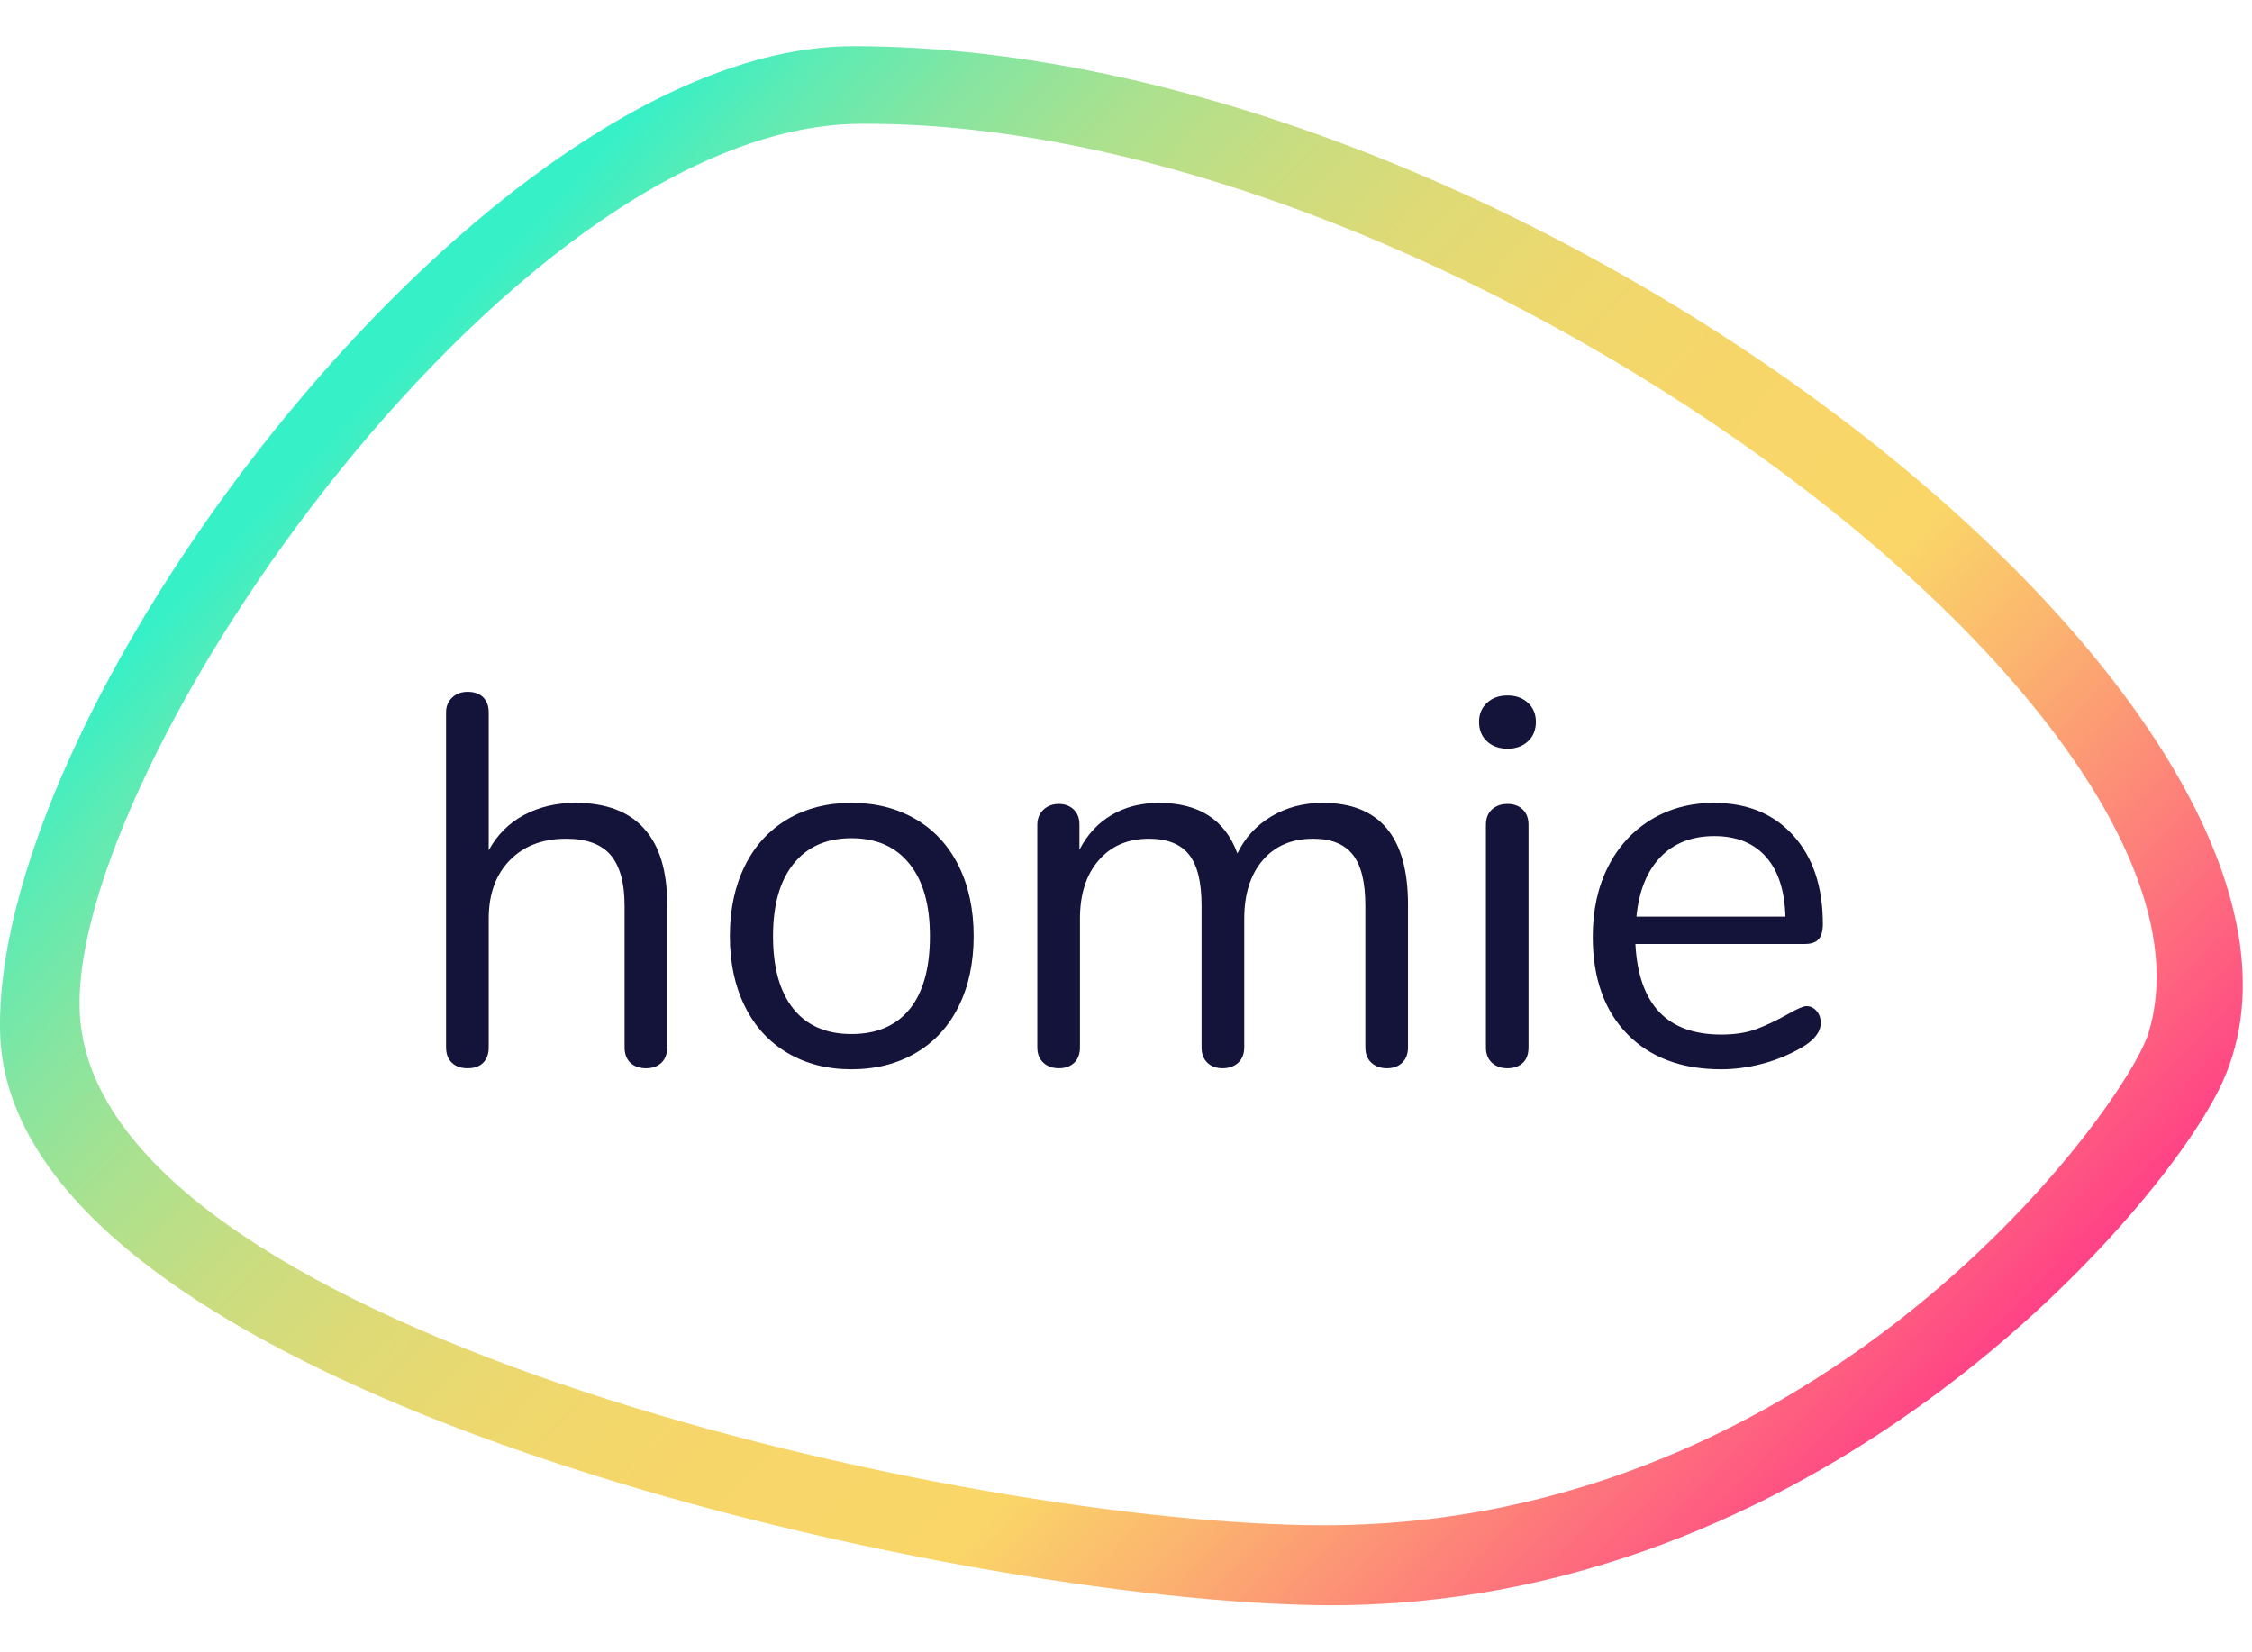
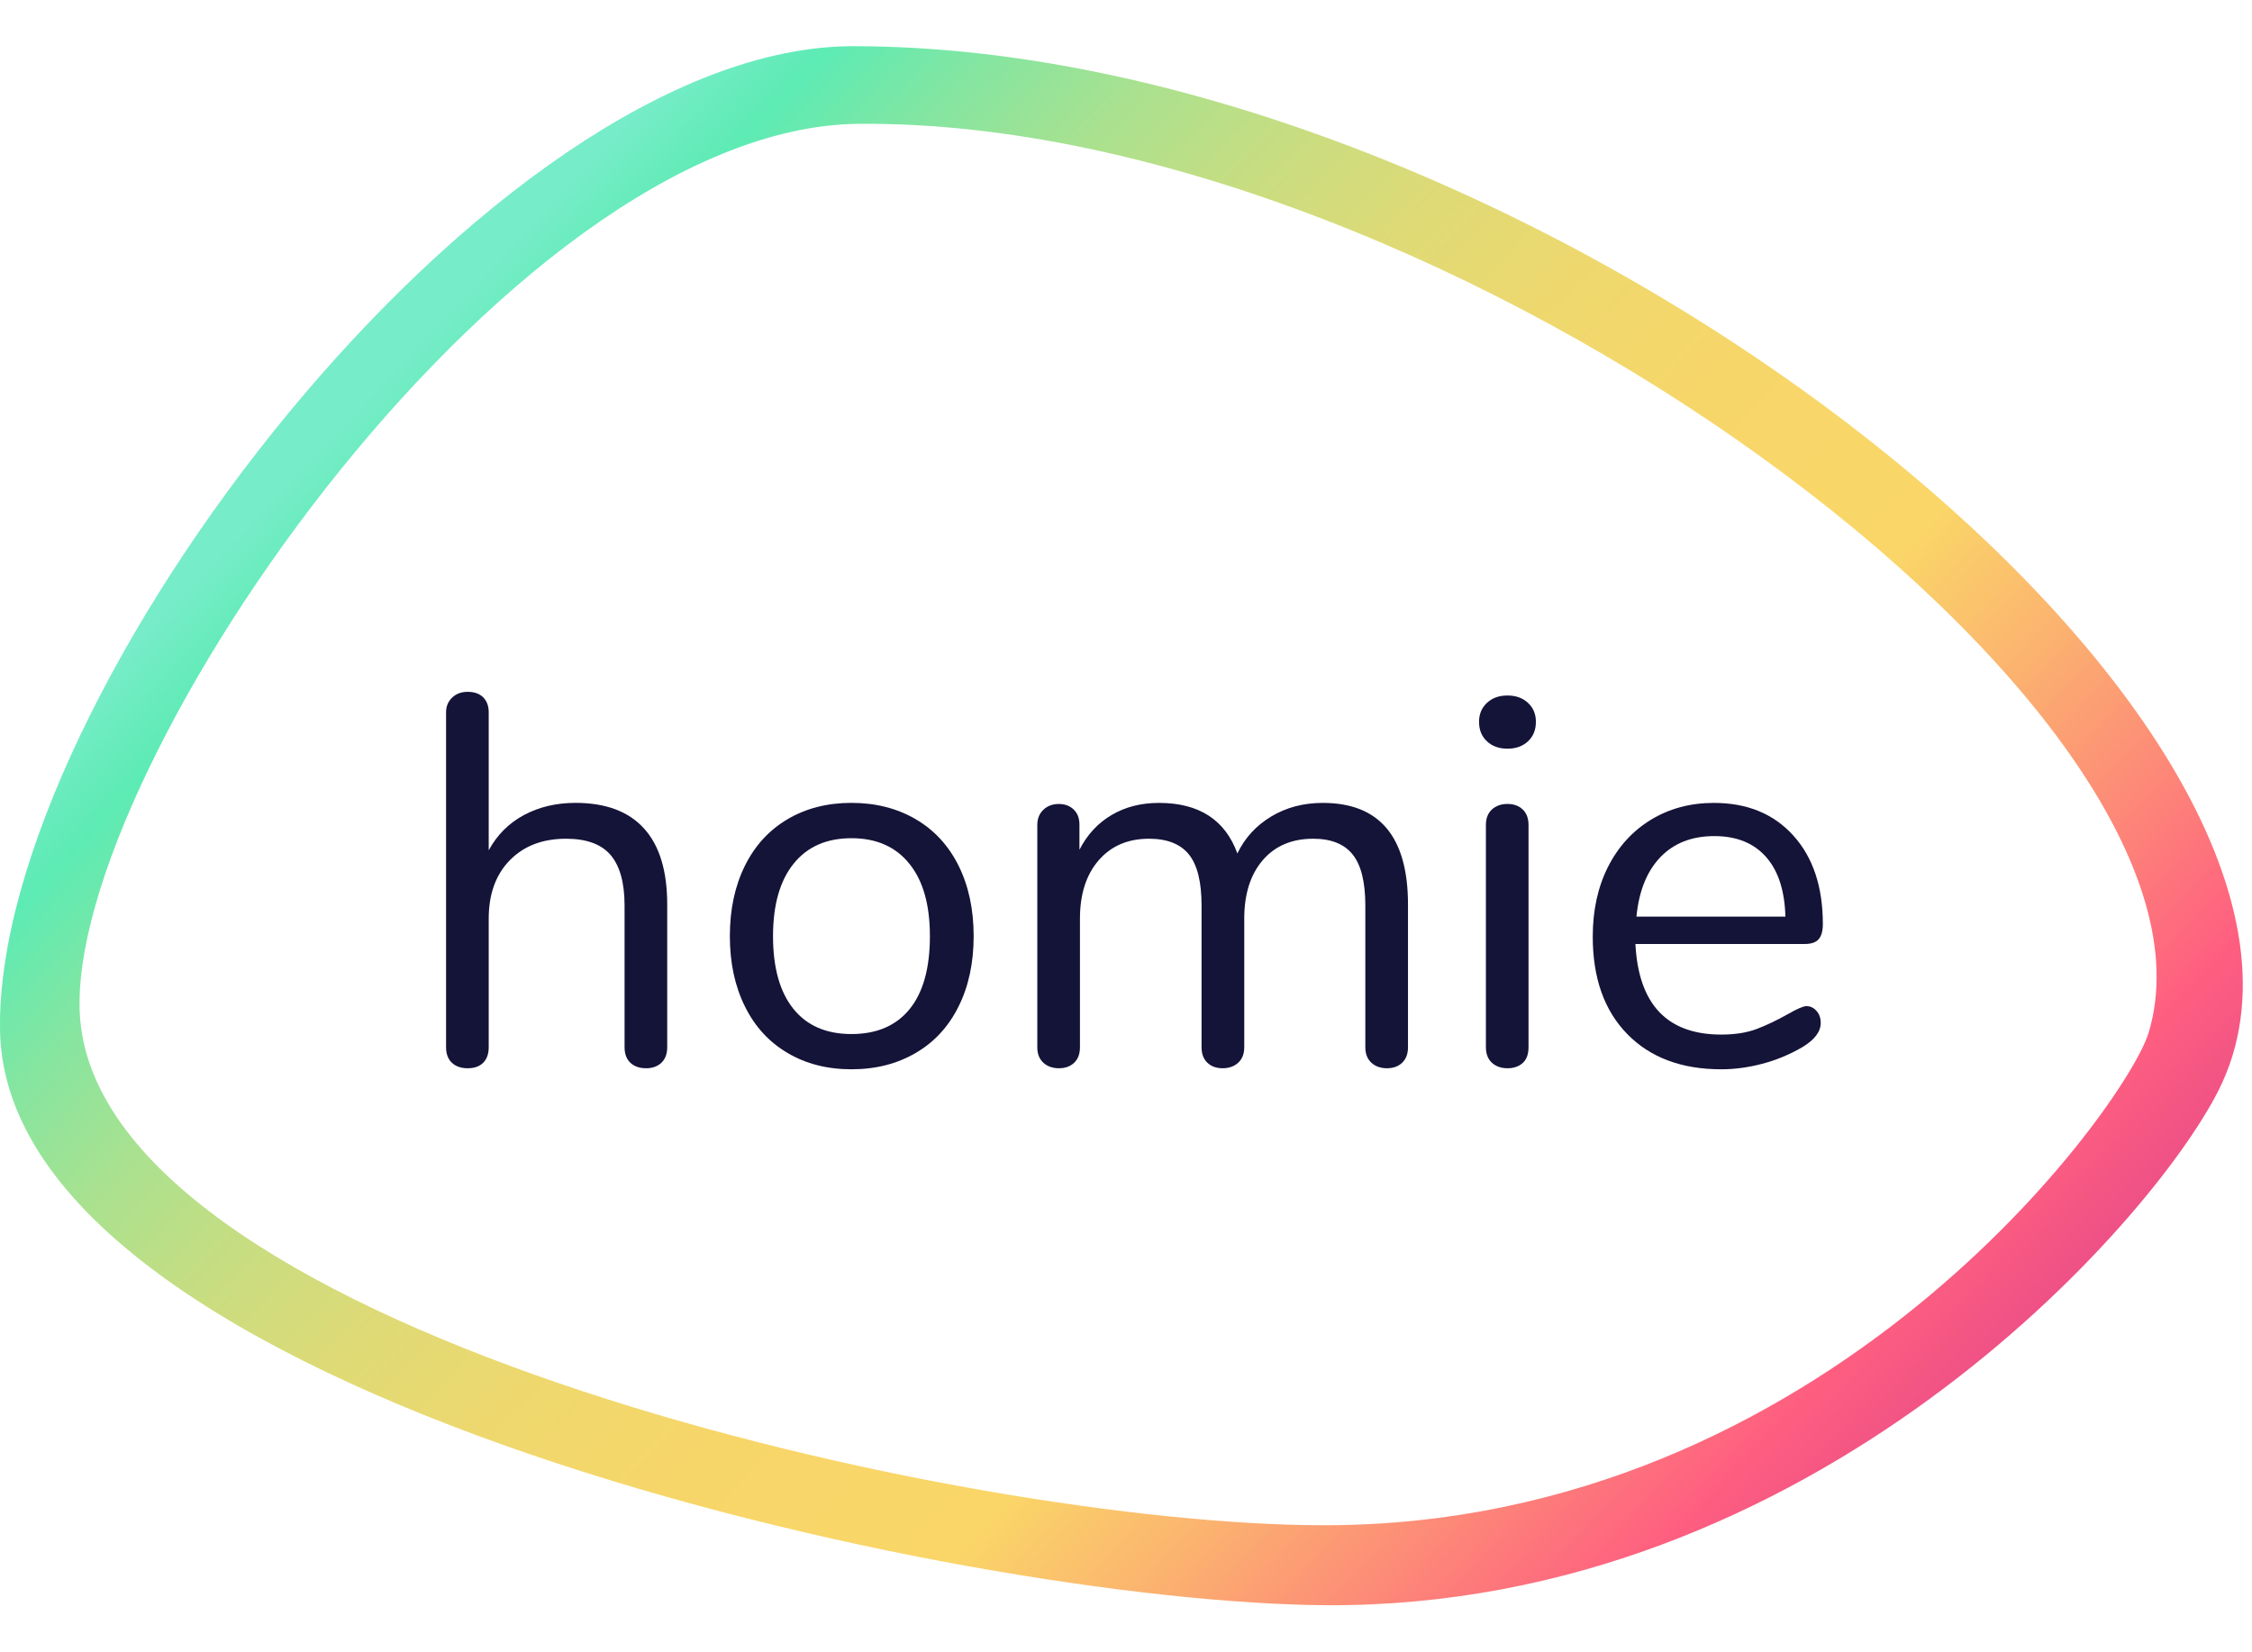
<svg xmlns="http://www.w3.org/2000/svg" width="75" height="55" viewBox="0 0 65 45" fill="none">
  <path d="M24.622 4.81189e-08C14.145 4.81189e-08 -0.162 18.784 0.001 28.41C0.182 38.942 27.764 44.944 38.296 45C52.321 45.073 62.088 34.002 64.036 30.136C69.216 19.837 44.537 -0.001 24.622 4.81189e-08ZM62.014 28.482C61.389 30.538 52.762 42.692 38.217 42.692C27.898 42.692 3.447 37.184 2.335 28.289C1.491 21.539 14.529 2.327 24.791 2.241C41.813 2.099 64.811 19.282 62.014 28.482Z" fill="url(#paint_linear)" />
-   <path d="M18.588 22.58C19.035 23.071 19.258 23.804 19.258 24.776V28.893C19.258 29.085 19.202 29.235 19.091 29.342C18.979 29.448 18.832 29.501 18.65 29.501C18.457 29.501 18.306 29.448 18.194 29.342C18.082 29.235 18.027 29.085 18.027 28.893V24.805C18.027 24.147 17.892 23.662 17.624 23.346C17.356 23.033 16.927 22.876 16.339 22.876C15.662 22.876 15.119 23.083 14.713 23.499C14.308 23.914 14.106 24.475 14.106 25.186V28.893C14.106 29.085 14.053 29.235 13.947 29.342C13.84 29.448 13.692 29.501 13.498 29.501C13.306 29.501 13.154 29.448 13.042 29.342C12.93 29.235 12.875 29.085 12.875 28.893V19.228C12.875 19.056 12.933 18.915 13.05 18.803C13.167 18.691 13.316 18.636 13.498 18.636C13.692 18.636 13.84 18.689 13.947 18.795C14.053 18.902 14.106 19.046 14.106 19.228V23.21C14.349 22.763 14.689 22.425 15.125 22.191C15.561 21.959 16.056 21.841 16.613 21.841C17.485 21.842 18.144 22.088 18.588 22.58Z" fill="#14133A" />
-   <path d="M22.73 29.059C22.199 28.746 21.787 28.299 21.5 27.715C21.211 27.134 21.066 26.457 21.066 25.687C21.066 24.917 21.211 24.241 21.5 23.657C21.787 23.076 22.199 22.627 22.73 22.313C23.262 21.999 23.877 21.841 24.576 21.841C25.276 21.841 25.893 21.999 26.431 22.313C26.968 22.627 27.38 23.076 27.669 23.657C27.958 24.241 28.103 24.917 28.103 25.687C28.103 26.457 27.958 27.134 27.669 27.715C27.38 28.299 26.968 28.746 26.431 29.059C25.893 29.374 25.276 29.531 24.576 29.531C23.877 29.531 23.262 29.374 22.73 29.059ZM26.256 27.792C26.646 27.31 26.84 26.609 26.84 25.687C26.84 24.785 26.644 24.088 26.247 23.598C25.853 23.107 25.296 22.861 24.576 22.861C23.857 22.861 23.3 23.106 22.905 23.598C22.511 24.088 22.312 24.785 22.312 25.687C22.312 26.599 22.508 27.298 22.898 27.784C23.287 28.27 23.847 28.514 24.576 28.514C25.306 28.514 25.865 28.273 26.256 27.792Z" fill="#14133A" />
-   <path d="M40.639 24.776V28.893C40.639 29.086 40.583 29.235 40.471 29.342C40.361 29.448 40.213 29.501 40.031 29.501C39.849 29.501 39.699 29.448 39.583 29.342C39.466 29.235 39.408 29.086 39.408 28.893V24.805C39.408 24.127 39.286 23.636 39.043 23.332C38.8 23.028 38.42 22.876 37.904 22.876C37.285 22.876 36.799 23.084 36.444 23.499C36.09 23.914 35.913 24.476 35.913 25.186V28.893C35.913 29.086 35.854 29.235 35.738 29.342C35.621 29.448 35.473 29.501 35.289 29.501C35.108 29.501 34.959 29.448 34.849 29.342C34.737 29.235 34.681 29.086 34.681 28.893V24.805C34.681 24.127 34.561 23.636 34.317 23.332C34.074 23.028 33.688 22.876 33.162 22.876C32.555 22.876 32.071 23.084 31.711 23.499C31.351 23.914 31.171 24.476 31.171 25.186V28.893C31.171 29.086 31.116 29.235 31.004 29.342C30.893 29.449 30.746 29.501 30.564 29.501C30.381 29.501 30.232 29.448 30.115 29.342C29.998 29.235 29.94 29.086 29.94 28.893V22.481C29.94 22.298 29.998 22.151 30.115 22.04C30.232 21.929 30.38 21.873 30.564 21.873C30.736 21.873 30.878 21.926 30.989 22.032C31.1 22.139 31.156 22.284 31.156 22.466V23.195C31.378 22.76 31.688 22.425 32.083 22.192C32.478 21.959 32.933 21.842 33.451 21.842C34.606 21.842 35.36 22.329 35.715 23.301C35.928 22.855 36.252 22.5 36.687 22.237C37.123 21.974 37.62 21.842 38.177 21.842C39.818 21.841 40.639 22.82 40.639 24.776Z" fill="#14133A" />
-   <path d="M42.918 20.064C42.766 19.922 42.69 19.735 42.69 19.502C42.69 19.279 42.766 19.097 42.918 18.955C43.069 18.813 43.267 18.742 43.511 18.742C43.754 18.742 43.951 18.813 44.103 18.955C44.256 19.097 44.331 19.279 44.331 19.502C44.331 19.735 44.255 19.922 44.103 20.064C43.951 20.206 43.754 20.277 43.511 20.277C43.267 20.277 43.069 20.206 42.918 20.064ZM43.061 29.342C42.946 29.235 42.888 29.086 42.888 28.893V22.48C42.888 22.288 42.946 22.139 43.061 22.032C43.178 21.926 43.327 21.872 43.511 21.872C43.693 21.872 43.839 21.926 43.951 22.032C44.062 22.139 44.118 22.288 44.118 22.48V28.893C44.118 29.096 44.062 29.248 43.951 29.349C43.839 29.45 43.693 29.501 43.511 29.501C43.327 29.501 43.178 29.448 43.061 29.342Z" fill="#14133A" />
-   <path d="M52.429 27.845C52.512 27.936 52.552 28.053 52.552 28.194C52.552 28.447 52.374 28.681 52.02 28.893C51.654 29.106 51.27 29.266 50.865 29.372C50.46 29.479 50.065 29.531 49.68 29.531C48.535 29.531 47.631 29.193 46.968 28.514C46.304 27.834 45.972 26.898 45.972 25.702C45.972 24.942 46.118 24.272 46.412 23.689C46.706 23.107 47.119 22.653 47.65 22.329C48.182 22.005 48.788 21.842 49.467 21.842C50.429 21.842 51.194 22.156 51.761 22.784C52.329 23.413 52.613 24.264 52.613 25.337C52.613 25.541 52.572 25.687 52.49 25.778C52.41 25.869 52.278 25.914 52.096 25.914H47.203C47.294 27.658 48.119 28.529 49.68 28.529C50.074 28.529 50.415 28.476 50.697 28.37C50.982 28.263 51.286 28.118 51.609 27.936C51.873 27.784 52.051 27.708 52.141 27.708C52.252 27.708 52.348 27.753 52.429 27.845ZM47.925 23.407C47.535 23.813 47.305 24.385 47.233 25.125H51.533C51.512 24.375 51.327 23.801 50.972 23.4C50.618 23 50.119 22.8 49.482 22.8C48.834 22.8 48.314 23.002 47.925 23.407Z" fill="#14133A" />
+   <path d="M18.588 22.58C19.035 23.071 19.258 23.804 19.258 24.776V28.893C19.258 29.085 19.202 29.235 19.091 29.342C18.979 29.448 18.832 29.501 18.65 29.501C18.457 29.501 18.306 29.448 18.194 29.342C18.082 29.235 18.027 29.085 18.027 28.893V24.805C18.027 24.147 17.892 23.662 17.624 23.346C17.356 23.033 16.927 22.876 16.339 22.876C15.662 22.876 15.119 23.083 14.713 23.499C14.308 23.914 14.106 24.475 14.106 25.186V28.893C14.106 29.085 14.053 29.235 13.947 29.342C13.84 29.448 13.692 29.501 13.498 29.501C13.306 29.501 13.154 29.448 13.042 29.342C12.93 29.235 12.875 29.085 12.875 28.893V19.228C12.875 19.056 12.933 18.915 13.05 18.803C13.167 18.691 13.316 18.636 13.498 18.636C13.692 18.636 13.84 18.689 13.947 18.795C14.053 18.902 14.106 19.046 14.106 19.228V23.21C14.349 22.763 14.689 22.425 15.125 22.191C15.561 21.959 16.056 21.841 16.613 21.841C17.485 21.842 18.144 22.088 18.588 22.58Z" fill="#141338" />
+   <path d="M22.73 29.059C22.199 28.746 21.787 28.299 21.5 27.715C21.211 27.134 21.066 26.457 21.066 25.687C21.066 24.917 21.211 24.241 21.5 23.657C21.787 23.076 22.199 22.627 22.73 22.313C23.262 21.999 23.877 21.841 24.576 21.841C25.276 21.841 25.893 21.999 26.431 22.313C26.968 22.627 27.38 23.076 27.669 23.657C27.958 24.241 28.103 24.917 28.103 25.687C28.103 26.457 27.958 27.134 27.669 27.715C27.38 28.299 26.968 28.746 26.431 29.059C25.893 29.374 25.276 29.531 24.576 29.531C23.877 29.531 23.262 29.374 22.73 29.059ZM26.256 27.792C26.646 27.31 26.84 26.609 26.84 25.687C26.84 24.785 26.644 24.088 26.247 23.598C25.853 23.107 25.296 22.861 24.576 22.861C23.857 22.861 23.3 23.106 22.905 23.598C22.511 24.088 22.312 24.785 22.312 25.687C22.312 26.599 22.508 27.298 22.898 27.784C23.287 28.27 23.847 28.514 24.576 28.514C25.306 28.514 25.865 28.273 26.256 27.792Z" fill="#141338" />
+   <path d="M40.639 24.776V28.893C40.639 29.086 40.583 29.235 40.471 29.342C40.361 29.448 40.213 29.501 40.031 29.501C39.849 29.501 39.699 29.448 39.583 29.342C39.466 29.235 39.408 29.086 39.408 28.893V24.805C39.408 24.127 39.286 23.636 39.043 23.332C38.8 23.028 38.42 22.876 37.904 22.876C37.285 22.876 36.799 23.084 36.444 23.499C36.09 23.914 35.913 24.476 35.913 25.186V28.893C35.913 29.086 35.854 29.235 35.738 29.342C35.621 29.448 35.473 29.501 35.289 29.501C35.108 29.501 34.959 29.448 34.849 29.342C34.737 29.235 34.681 29.086 34.681 28.893V24.805C34.681 24.127 34.561 23.636 34.317 23.332C34.074 23.028 33.688 22.876 33.162 22.876C32.555 22.876 32.071 23.084 31.711 23.499C31.351 23.914 31.171 24.476 31.171 25.186V28.893C31.171 29.086 31.116 29.235 31.004 29.342C30.893 29.449 30.746 29.501 30.564 29.501C30.381 29.501 30.232 29.448 30.115 29.342C29.998 29.235 29.94 29.086 29.94 28.893V22.481C29.94 22.298 29.998 22.151 30.115 22.04C30.232 21.929 30.38 21.873 30.564 21.873C30.736 21.873 30.878 21.926 30.989 22.032C31.1 22.139 31.156 22.284 31.156 22.466V23.195C31.378 22.76 31.688 22.425 32.083 22.192C32.478 21.959 32.933 21.842 33.451 21.842C34.606 21.842 35.36 22.329 35.715 23.301C35.928 22.855 36.252 22.5 36.687 22.237C37.123 21.974 37.62 21.842 38.177 21.842C39.818 21.841 40.639 22.82 40.639 24.776Z" fill="#141338" />
+   <path d="M42.918 20.064C42.766 19.922 42.69 19.735 42.69 19.502C42.69 19.279 42.766 19.097 42.918 18.955C43.069 18.813 43.267 18.742 43.511 18.742C43.754 18.742 43.951 18.813 44.103 18.955C44.256 19.097 44.331 19.279 44.331 19.502C44.331 19.735 44.255 19.922 44.103 20.064C43.951 20.206 43.754 20.277 43.511 20.277C43.267 20.277 43.069 20.206 42.918 20.064ZM43.061 29.342C42.946 29.235 42.888 29.086 42.888 28.893V22.48C42.888 22.288 42.946 22.139 43.061 22.032C43.178 21.926 43.327 21.872 43.511 21.872C43.693 21.872 43.839 21.926 43.951 22.032C44.062 22.139 44.118 22.288 44.118 22.48V28.893C44.118 29.096 44.062 29.248 43.951 29.349C43.839 29.45 43.693 29.501 43.511 29.501C43.327 29.501 43.178 29.448 43.061 29.342Z" fill="#141338" />
+   <path d="M52.429 27.845C52.512 27.936 52.552 28.053 52.552 28.194C52.552 28.447 52.374 28.681 52.02 28.893C51.654 29.106 51.27 29.266 50.865 29.372C50.46 29.479 50.065 29.531 49.68 29.531C48.535 29.531 47.631 29.193 46.968 28.514C46.304 27.834 45.972 26.898 45.972 25.702C45.972 24.942 46.118 24.272 46.412 23.689C46.706 23.107 47.119 22.653 47.65 22.329C48.182 22.005 48.788 21.842 49.467 21.842C50.429 21.842 51.194 22.156 51.761 22.784C52.329 23.413 52.613 24.264 52.613 25.337C52.613 25.541 52.572 25.687 52.49 25.778C52.41 25.869 52.278 25.914 52.096 25.914H47.203C47.294 27.658 48.119 28.529 49.68 28.529C50.074 28.529 50.415 28.476 50.697 28.37C50.982 28.263 51.286 28.118 51.609 27.936C51.873 27.784 52.051 27.708 52.141 27.708C52.252 27.708 52.348 27.753 52.429 27.845ZM47.925 23.407C47.535 23.813 47.305 24.385 47.233 25.125H51.533C51.512 24.375 51.327 23.801 50.972 23.4C50.618 23 50.119 22.8 49.482 22.8C48.834 22.8 48.314 23.002 47.925 23.407Z" fill="#141338" />
  <defs>
    <linearGradient id="paint_linear" x1="12.728" y1="7.771" x2="51.977" y2="44.78" gradientUnits="userSpaceOnUse">
-       <stop stop-color="#36F0C7" />
+       <stop stop-color="#77ECC8" />
      <stop offset="0.053" stop-color="#5DEBB4" />
      <stop offset="0.12" stop-color="#86E5A0" />
      <stop offset="0.19" stop-color="#AAE18F" />
      <stop offset="0.264" stop-color="#C7DD81" />
      <stop offset="0.343" stop-color="#DEDA76" />
      <stop offset="0.427" stop-color="#EED86E" />
      <stop offset="0.523" stop-color="#F7D669" />
      <stop offset="0.654" stop-color="#FAD668" />
      <stop offset="0.74" stop-color="#FBB46F" />
      <stop offset="0.926" stop-color="#FE5F80" />
-       <stop offset="1" stop-color="#FF3C87" />
+       <stop offset="1" stop-color="#EB4E87" />
    </linearGradient>
  </defs>
</svg>
